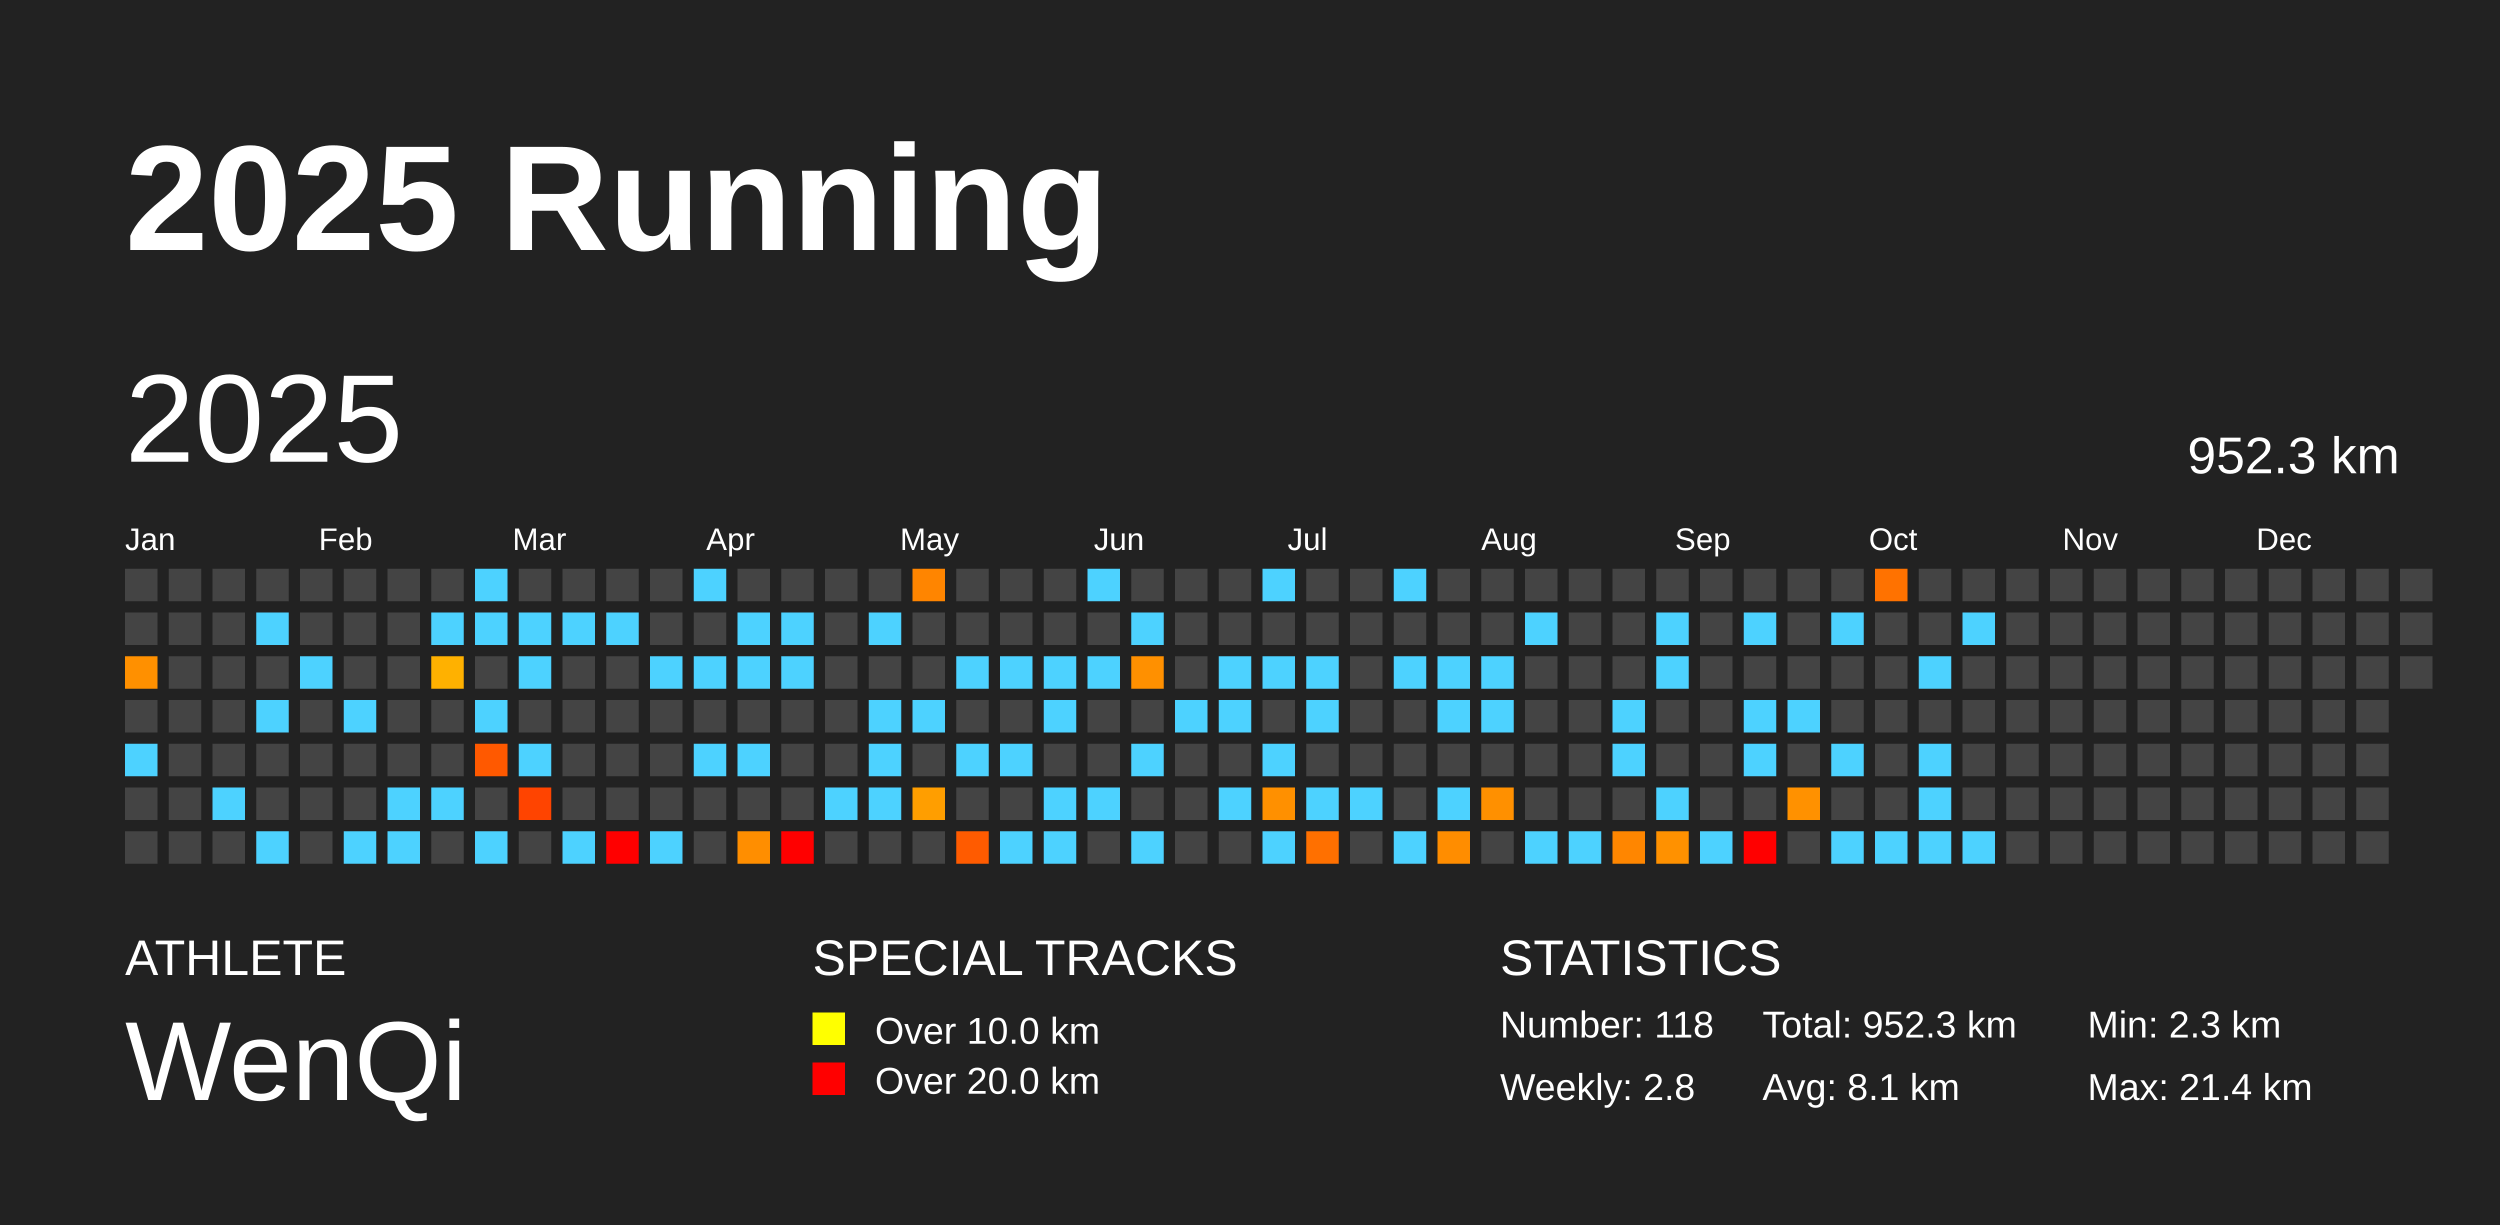
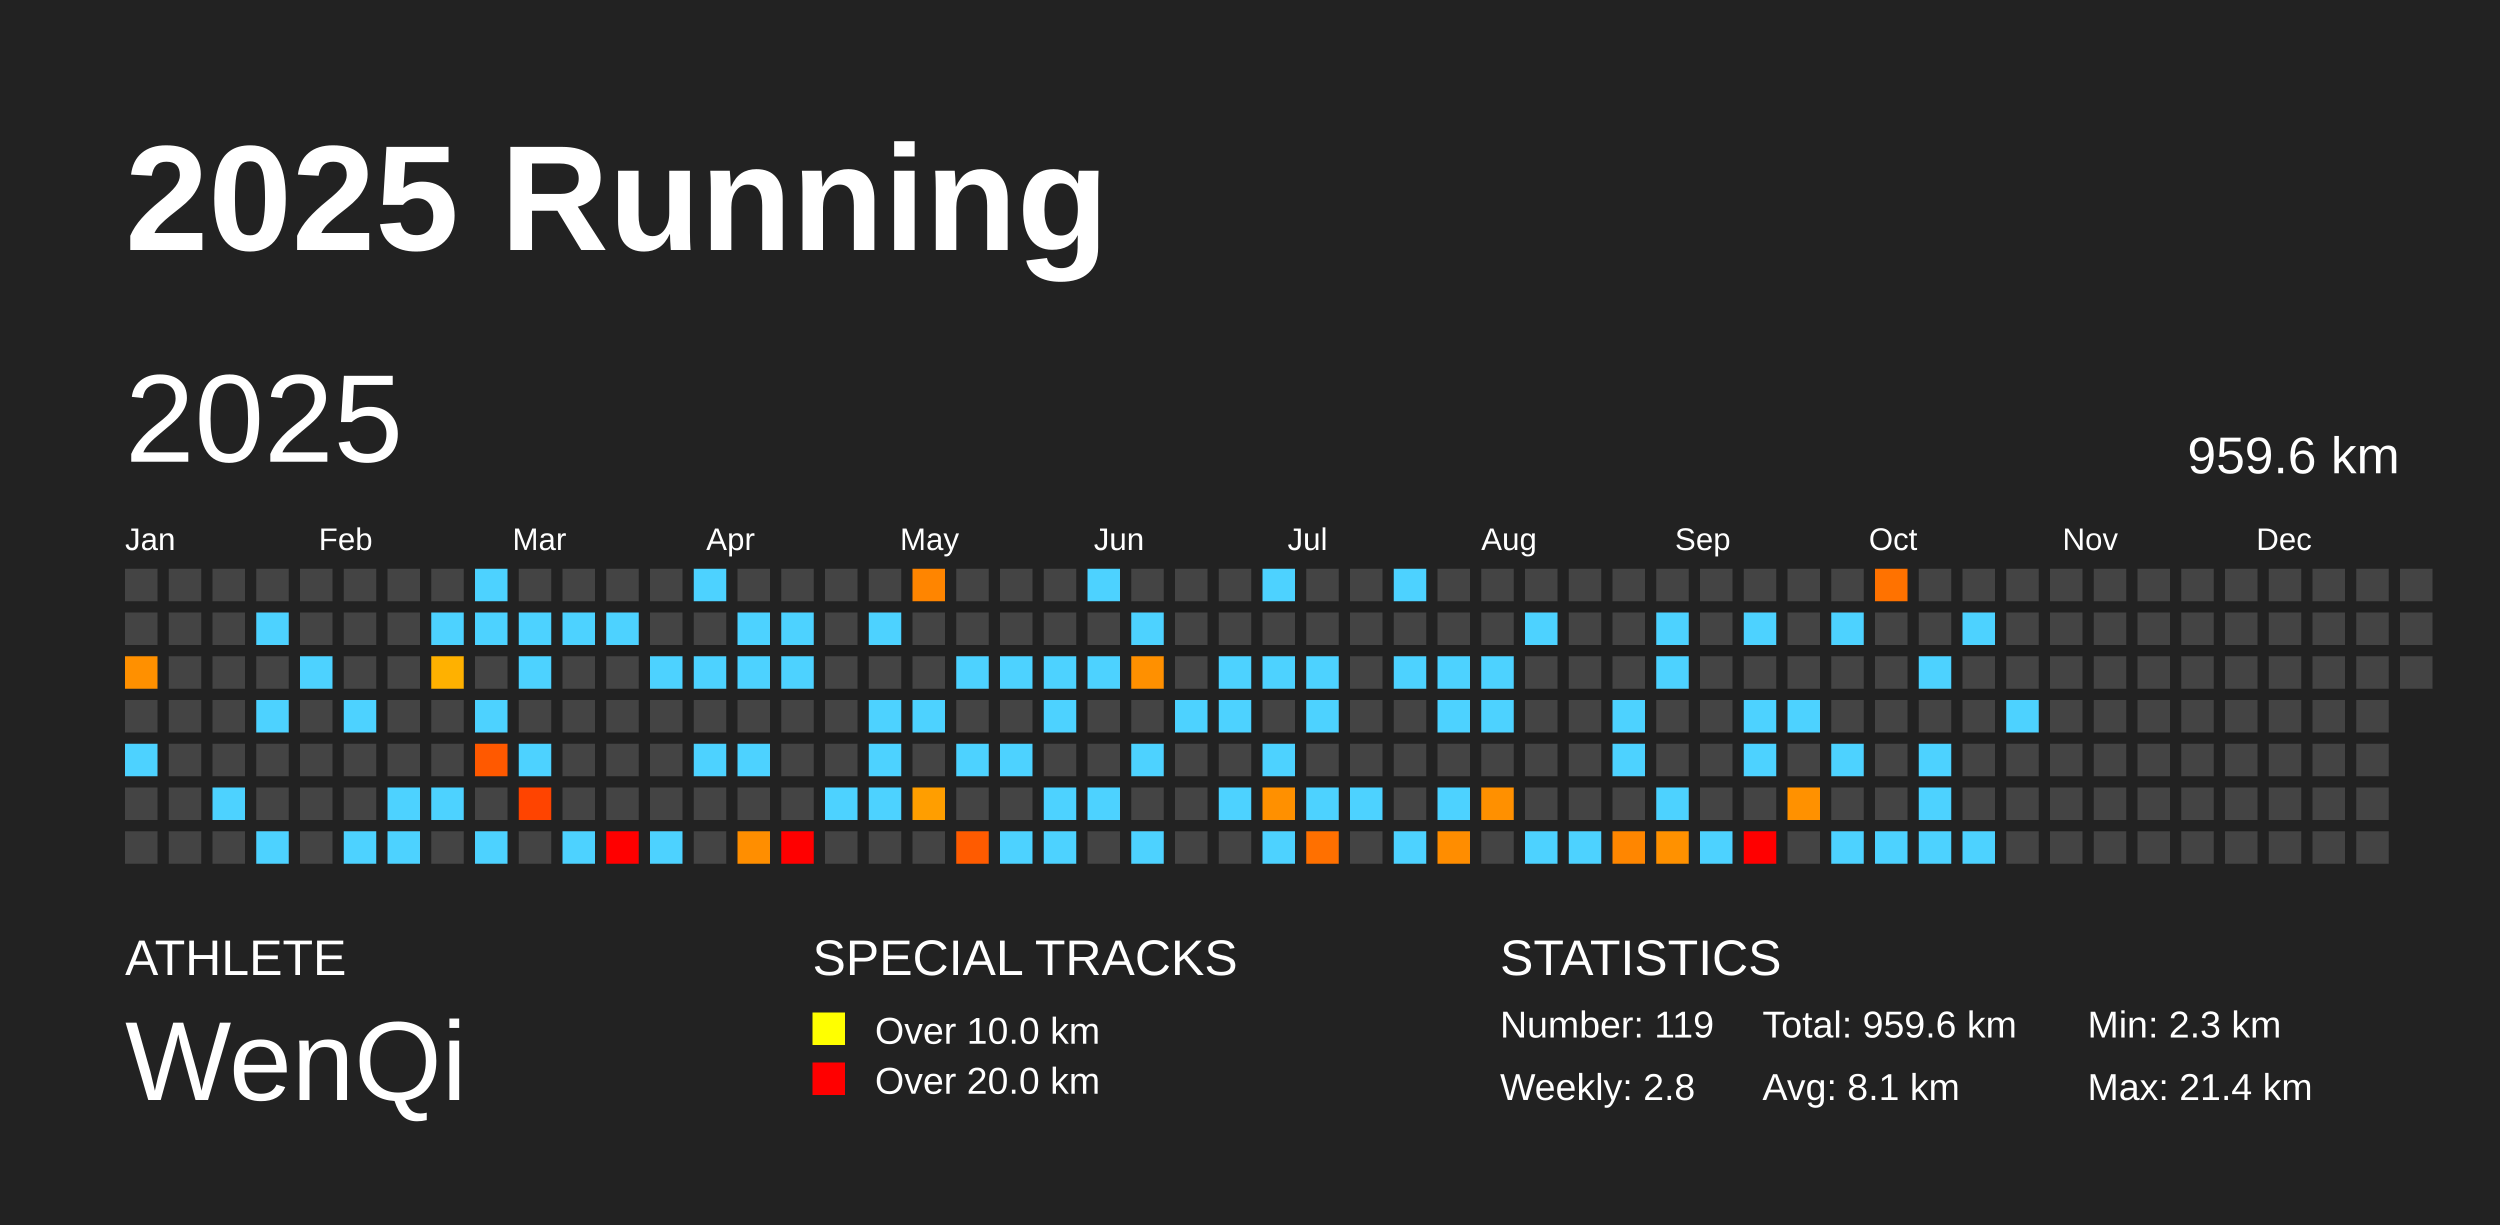
<svg xmlns="http://www.w3.org/2000/svg" baseProfile="full" height="98mm" version="1.1" viewBox="0,0,200,98" width="200mm">
  <defs />
  <rect fill="#222222" height="98" width="200" x="0" y="0" />
  <text fill="#FFFFFF" style="font-size:12px; font-family:Arial; font-weight:bold;" x="10" y="20">2025 Running</text>
  <text fill="#FFFFFF" style="font-size:4px; font-family:Arial" x="10" y="78">ATHLETE</text>
  <text fill="#FFFFFF" style="font-size:9px; font-family:Arial" x="10" y="88">WenQi</text>
  <text fill="#FFFFFF" style="font-size:4px; font-family:Arial" x="65" y="78">SPECIAL TRACKS</text>
  <rect fill="yellow" height="2.6" width="2.6" x="65" y="81" />
  <text fill="#FFFFFF" style="font-size:3px; font-family:Arial" x="70" y="83.5">Over 10.0 km</text>
  <rect fill="red" height="2.6" width="2.6" x="65" y="85" />
  <text fill="#FFFFFF" style="font-size:3px; font-family:Arial" x="70" y="87.5">Over 20.0 km</text>
  <text fill="#FFFFFF" style="font-size:4px; font-family:Arial" x="120" y="78">STATISTICS</text>
-   <text fill="#FFFFFF" style="font-size:3px; font-family:Arial" x="120" y="83">Number: 118</text>
+   <text fill="#FFFFFF" style="font-size:3px; font-family:Arial" x="120" y="83">Number: 119</text>
  <text fill="#FFFFFF" style="font-size:3px; font-family:Arial" x="120" y="88">Weekly: 2.8</text>
-   <text fill="#FFFFFF" style="font-size:3px; font-family:Arial" x="141" y="83">Total: 952.3 km</text>
+   <text fill="#FFFFFF" style="font-size:3px; font-family:Arial" x="141" y="83">Total: 959.6 km</text>
  <text fill="#FFFFFF" style="font-size:3px; font-family:Arial" x="141" y="88">Avg: 8.1 km</text>
  <text fill="#FFFFFF" style="font-size:3px; font-family:Arial" x="167" y="83">Min: 2.3 km</text>
  <text fill="#FFFFFF" style="font-size:3px; font-family:Arial" x="167" y="88">Max: 21.4 km</text>
  <text dominant-baseline="hanging" fill="#FFFFFF" style="font-size:10.0px; font-family:Arial;" x="10" y="30">2025</text>
-   <text dominant-baseline="hanging" fill="#FFFFFF" style="font-size:4.125px; font-family:Arial;" x="175" y="35">952.3 km</text>
+   <text dominant-baseline="hanging" fill="#FFFFFF" style="font-size:4.125px; font-family:Arial;" x="175" y="35">959.6 km</text>
  <text fill="#FFFFFF" style="font-size:2.5px; font-family:Arial" x="10.0" y="44">Jan</text>
  <text fill="#FFFFFF" style="font-size:2.5px; font-family:Arial" x="25.5" y="44">Feb</text>
  <text fill="#FFFFFF" style="font-size:2.5px; font-family:Arial" x="41.0" y="44">Mar</text>
  <text fill="#FFFFFF" style="font-size:2.5px; font-family:Arial" x="56.5" y="44">Apr</text>
  <text fill="#FFFFFF" style="font-size:2.5px; font-family:Arial" x="72.0" y="44">May</text>
  <text fill="#FFFFFF" style="font-size:2.5px; font-family:Arial" x="87.5" y="44">Jun</text>
  <text fill="#FFFFFF" style="font-size:2.5px; font-family:Arial" x="103.0" y="44">Jul</text>
  <text fill="#FFFFFF" style="font-size:2.5px; font-family:Arial" x="118.5" y="44">Aug</text>
  <text fill="#FFFFFF" style="font-size:2.5px; font-family:Arial" x="134.0" y="44">Sep</text>
  <text fill="#FFFFFF" style="font-size:2.5px; font-family:Arial" x="149.5" y="44">Oct</text>
  <text fill="#FFFFFF" style="font-size:2.5px; font-family:Arial" x="165.0" y="44">Nov</text>
  <text fill="#FFFFFF" style="font-size:2.5px; font-family:Arial" x="180.5" y="44">Dec</text>
  <rect fill="#444444" height="2.6" width="2.6" x="10.0" y="45.5" />
  <rect fill="#444444" height="2.6" width="2.6" x="10.0" y="49.0" />
  <rect fill="#ff9000" height="2.6" width="2.6" x="10.0" y="52.5" />
  <rect fill="#444444" height="2.6" width="2.6" x="10.0" y="56.0" />
  <rect fill="#4dd2ff" height="2.6" width="2.6" x="10.0" y="59.5" />
  <rect fill="#444444" height="2.6" width="2.6" x="10.0" y="63.0" />
  <rect fill="#444444" height="2.6" width="2.6" x="10.0" y="66.5" />
  <rect fill="#444444" height="2.6" width="2.6" x="13.5" y="45.5" />
  <rect fill="#444444" height="2.6" width="2.6" x="13.5" y="49.0" />
  <rect fill="#444444" height="2.6" width="2.6" x="13.5" y="52.5" />
  <rect fill="#444444" height="2.6" width="2.6" x="13.5" y="56.0" />
  <rect fill="#444444" height="2.6" width="2.6" x="13.5" y="59.5" />
  <rect fill="#444444" height="2.6" width="2.6" x="13.5" y="63.0" />
  <rect fill="#444444" height="2.6" width="2.6" x="13.5" y="66.5" />
  <rect fill="#444444" height="2.6" width="2.6" x="17.0" y="45.5" />
  <rect fill="#444444" height="2.6" width="2.6" x="17.0" y="49.0" />
  <rect fill="#444444" height="2.6" width="2.6" x="17.0" y="52.5" />
  <rect fill="#444444" height="2.6" width="2.6" x="17.0" y="56.0" />
  <rect fill="#444444" height="2.6" width="2.6" x="17.0" y="59.5" />
  <rect fill="#4dd2ff" height="2.6" width="2.6" x="17.0" y="63.0" />
  <rect fill="#444444" height="2.6" width="2.6" x="17.0" y="66.5" />
  <rect fill="#444444" height="2.6" width="2.6" x="20.5" y="45.5" />
  <rect fill="#4dd2ff" height="2.6" width="2.6" x="20.5" y="49.0" />
  <rect fill="#444444" height="2.6" width="2.6" x="20.5" y="52.5" />
  <rect fill="#4dd2ff" height="2.6" width="2.6" x="20.5" y="56.0" />
  <rect fill="#444444" height="2.6" width="2.6" x="20.5" y="59.5" />
  <rect fill="#444444" height="2.6" width="2.6" x="20.5" y="63.0" />
  <rect fill="#4dd2ff" height="2.6" width="2.6" x="20.5" y="66.5" />
  <rect fill="#444444" height="2.6" width="2.6" x="24.0" y="45.5" />
  <rect fill="#444444" height="2.6" width="2.6" x="24.0" y="49.0" />
  <rect fill="#4dd2ff" height="2.6" width="2.6" x="24.0" y="52.5" />
  <rect fill="#444444" height="2.6" width="2.6" x="24.0" y="56.0" />
  <rect fill="#444444" height="2.6" width="2.6" x="24.0" y="59.5" />
  <rect fill="#444444" height="2.6" width="2.6" x="24.0" y="63.0" />
  <rect fill="#444444" height="2.6" width="2.6" x="24.0" y="66.5" />
  <rect fill="#444444" height="2.6" width="2.6" x="27.5" y="45.5" />
  <rect fill="#444444" height="2.6" width="2.6" x="27.5" y="49.0" />
  <rect fill="#444444" height="2.6" width="2.6" x="27.5" y="52.5" />
  <rect fill="#4dd2ff" height="2.6" width="2.6" x="27.5" y="56.0" />
  <rect fill="#444444" height="2.6" width="2.6" x="27.5" y="59.5" />
  <rect fill="#444444" height="2.6" width="2.6" x="27.5" y="63.0" />
  <rect fill="#4dd2ff" height="2.6" width="2.6" x="27.5" y="66.5" />
  <rect fill="#444444" height="2.6" width="2.6" x="31.0" y="45.5" />
  <rect fill="#444444" height="2.6" width="2.6" x="31.0" y="49.0" />
  <rect fill="#444444" height="2.6" width="2.6" x="31.0" y="52.5" />
  <rect fill="#444444" height="2.6" width="2.6" x="31.0" y="56.0" />
  <rect fill="#444444" height="2.6" width="2.6" x="31.0" y="59.5" />
  <rect fill="#4dd2ff" height="2.6" width="2.6" x="31.0" y="63.0" />
  <rect fill="#4dd2ff" height="2.6" width="2.6" x="31.0" y="66.5" />
  <rect fill="#444444" height="2.6" width="2.6" x="34.5" y="45.5" />
  <rect fill="#4dd2ff" height="2.6" width="2.6" x="34.5" y="49.0" />
  <rect fill="#ffb100" height="2.6" width="2.6" x="34.5" y="52.5" />
  <rect fill="#444444" height="2.6" width="2.6" x="34.5" y="56.0" />
  <rect fill="#444444" height="2.6" width="2.6" x="34.5" y="59.5" />
  <rect fill="#4dd2ff" height="2.6" width="2.6" x="34.5" y="63.0" />
  <rect fill="#444444" height="2.6" width="2.6" x="34.5" y="66.5" />
  <rect fill="#4dd2ff" height="2.6" width="2.6" x="38.0" y="45.5" />
  <rect fill="#4dd2ff" height="2.6" width="2.6" x="38.0" y="49.0" />
  <rect fill="#444444" height="2.6" width="2.6" x="38.0" y="52.5" />
  <rect fill="#4dd2ff" height="2.6" width="2.6" x="38.0" y="56.0" />
  <rect fill="#ff5900" height="2.6" width="2.6" x="38.0" y="59.5" />
  <rect fill="#444444" height="2.6" width="2.6" x="38.0" y="63.0" />
  <rect fill="#4dd2ff" height="2.6" width="2.6" x="38.0" y="66.5" />
  <rect fill="#444444" height="2.6" width="2.6" x="41.5" y="45.5" />
  <rect fill="#4dd2ff" height="2.6" width="2.6" x="41.5" y="49.0" />
  <rect fill="#4dd2ff" height="2.6" width="2.6" x="41.5" y="52.5" />
  <rect fill="#444444" height="2.6" width="2.6" x="41.5" y="56.0" />
  <rect fill="#4dd2ff" height="2.6" width="2.6" x="41.5" y="59.5" />
  <rect fill="#ff4400" height="2.6" width="2.6" x="41.5" y="63.0" />
  <rect fill="#444444" height="2.6" width="2.6" x="41.5" y="66.5" />
  <rect fill="#444444" height="2.6" width="2.6" x="45.0" y="45.5" />
  <rect fill="#4dd2ff" height="2.6" width="2.6" x="45.0" y="49.0" />
  <rect fill="#444444" height="2.6" width="2.6" x="45.0" y="52.5" />
  <rect fill="#444444" height="2.6" width="2.6" x="45.0" y="56.0" />
  <rect fill="#444444" height="2.6" width="2.6" x="45.0" y="59.5" />
  <rect fill="#444444" height="2.6" width="2.6" x="45.0" y="63.0" />
  <rect fill="#4dd2ff" height="2.6" width="2.6" x="45.0" y="66.5" />
  <rect fill="#444444" height="2.6" width="2.6" x="48.5" y="45.5" />
  <rect fill="#4dd2ff" height="2.6" width="2.6" x="48.5" y="49.0" />
  <rect fill="#444444" height="2.6" width="2.6" x="48.5" y="52.5" />
  <rect fill="#444444" height="2.6" width="2.6" x="48.5" y="56.0" />
  <rect fill="#444444" height="2.6" width="2.6" x="48.5" y="59.5" />
  <rect fill="#444444" height="2.6" width="2.6" x="48.5" y="63.0" />
  <rect fill="red" height="2.6" width="2.6" x="48.5" y="66.5" />
  <rect fill="#444444" height="2.6" width="2.6" x="52.0" y="45.5" />
  <rect fill="#444444" height="2.6" width="2.6" x="52.0" y="49.0" />
  <rect fill="#4dd2ff" height="2.6" width="2.6" x="52.0" y="52.5" />
  <rect fill="#444444" height="2.6" width="2.6" x="52.0" y="56.0" />
  <rect fill="#444444" height="2.6" width="2.6" x="52.0" y="59.5" />
  <rect fill="#444444" height="2.6" width="2.6" x="52.0" y="63.0" />
  <rect fill="#4dd2ff" height="2.6" width="2.6" x="52.0" y="66.5" />
  <rect fill="#4dd2ff" height="2.6" width="2.6" x="55.5" y="45.5" />
  <rect fill="#444444" height="2.6" width="2.6" x="55.5" y="49.0" />
  <rect fill="#4dd2ff" height="2.6" width="2.6" x="55.5" y="52.5" />
  <rect fill="#444444" height="2.6" width="2.6" x="55.5" y="56.0" />
  <rect fill="#4dd2ff" height="2.6" width="2.6" x="55.5" y="59.5" />
  <rect fill="#444444" height="2.6" width="2.6" x="55.5" y="63.0" />
  <rect fill="#444444" height="2.6" width="2.6" x="55.5" y="66.5" />
  <rect fill="#444444" height="2.6" width="2.6" x="59.0" y="45.5" />
  <rect fill="#4dd2ff" height="2.6" width="2.6" x="59.0" y="49.0" />
  <rect fill="#4dd2ff" height="2.6" width="2.6" x="59.0" y="52.5" />
  <rect fill="#444444" height="2.6" width="2.6" x="59.0" y="56.0" />
  <rect fill="#4dd2ff" height="2.6" width="2.6" x="59.0" y="59.5" />
  <rect fill="#444444" height="2.6" width="2.6" x="59.0" y="63.0" />
  <rect fill="#ff8e00" height="2.6" width="2.6" x="59.0" y="66.5" />
  <rect fill="#444444" height="2.6" width="2.6" x="62.5" y="45.5" />
  <rect fill="#4dd2ff" height="2.6" width="2.6" x="62.5" y="49.0" />
  <rect fill="#4dd2ff" height="2.6" width="2.6" x="62.5" y="52.5" />
  <rect fill="#444444" height="2.6" width="2.6" x="62.5" y="56.0" />
  <rect fill="#444444" height="2.6" width="2.6" x="62.5" y="59.5" />
  <rect fill="#444444" height="2.6" width="2.6" x="62.5" y="63.0" />
  <rect fill="red" height="2.6" width="2.6" x="62.5" y="66.5" />
  <rect fill="#444444" height="2.6" width="2.6" x="66.0" y="45.5" />
  <rect fill="#444444" height="2.6" width="2.6" x="66.0" y="49.0" />
  <rect fill="#444444" height="2.6" width="2.6" x="66.0" y="52.5" />
  <rect fill="#444444" height="2.6" width="2.6" x="66.0" y="56.0" />
  <rect fill="#444444" height="2.6" width="2.6" x="66.0" y="59.5" />
  <rect fill="#4dd2ff" height="2.6" width="2.6" x="66.0" y="63.0" />
  <rect fill="#444444" height="2.6" width="2.6" x="66.0" y="66.5" />
  <rect fill="#444444" height="2.6" width="2.6" x="69.5" y="45.5" />
  <rect fill="#4dd2ff" height="2.6" width="2.6" x="69.5" y="49.0" />
  <rect fill="#444444" height="2.6" width="2.6" x="69.5" y="52.5" />
  <rect fill="#4dd2ff" height="2.6" width="2.6" x="69.5" y="56.0" />
  <rect fill="#4dd2ff" height="2.6" width="2.6" x="69.5" y="59.5" />
  <rect fill="#4dd2ff" height="2.6" width="2.6" x="69.5" y="63.0" />
  <rect fill="#444444" height="2.6" width="2.6" x="69.5" y="66.5" />
  <rect fill="#ff8500" height="2.6" width="2.6" x="73.0" y="45.5" />
  <rect fill="#444444" height="2.6" width="2.6" x="73.0" y="49.0" />
  <rect fill="#444444" height="2.6" width="2.6" x="73.0" y="52.5" />
  <rect fill="#4dd2ff" height="2.6" width="2.6" x="73.0" y="56.0" />
  <rect fill="#444444" height="2.6" width="2.6" x="73.0" y="59.5" />
  <rect fill="#ff9e00" height="2.6" width="2.6" x="73.0" y="63.0" />
  <rect fill="#444444" height="2.6" width="2.6" x="73.0" y="66.5" />
  <rect fill="#444444" height="2.6" width="2.6" x="76.5" y="45.5" />
  <rect fill="#444444" height="2.6" width="2.6" x="76.5" y="49.0" />
  <rect fill="#4dd2ff" height="2.6" width="2.6" x="76.5" y="52.5" />
  <rect fill="#444444" height="2.6" width="2.6" x="76.5" y="56.0" />
  <rect fill="#4dd2ff" height="2.6" width="2.6" x="76.5" y="59.5" />
  <rect fill="#444444" height="2.6" width="2.6" x="76.5" y="63.0" />
  <rect fill="#ff5b00" height="2.6" width="2.6" x="76.5" y="66.5" />
  <rect fill="#444444" height="2.6" width="2.6" x="80.0" y="45.5" />
  <rect fill="#444444" height="2.6" width="2.6" x="80.0" y="49.0" />
  <rect fill="#4dd2ff" height="2.6" width="2.6" x="80.0" y="52.5" />
  <rect fill="#444444" height="2.6" width="2.6" x="80.0" y="56.0" />
  <rect fill="#4dd2ff" height="2.6" width="2.6" x="80.0" y="59.5" />
  <rect fill="#444444" height="2.6" width="2.6" x="80.0" y="63.0" />
  <rect fill="#4dd2ff" height="2.6" width="2.6" x="80.0" y="66.5" />
  <rect fill="#444444" height="2.6" width="2.6" x="83.5" y="45.5" />
  <rect fill="#444444" height="2.6" width="2.6" x="83.5" y="49.0" />
  <rect fill="#4dd2ff" height="2.6" width="2.6" x="83.5" y="52.5" />
  <rect fill="#4dd2ff" height="2.6" width="2.6" x="83.5" y="56.0" />
  <rect fill="#444444" height="2.6" width="2.6" x="83.5" y="59.5" />
  <rect fill="#4dd2ff" height="2.6" width="2.6" x="83.5" y="63.0" />
  <rect fill="#4dd2ff" height="2.6" width="2.6" x="83.5" y="66.5" />
  <rect fill="#4dd2ff" height="2.6" width="2.6" x="87.0" y="45.5" />
  <rect fill="#444444" height="2.6" width="2.6" x="87.0" y="49.0" />
  <rect fill="#4dd2ff" height="2.6" width="2.6" x="87.0" y="52.5" />
  <rect fill="#444444" height="2.6" width="2.6" x="87.0" y="56.0" />
  <rect fill="#444444" height="2.6" width="2.6" x="87.0" y="59.5" />
  <rect fill="#4dd2ff" height="2.6" width="2.6" x="87.0" y="63.0" />
  <rect fill="#444444" height="2.6" width="2.6" x="87.0" y="66.5" />
  <rect fill="#444444" height="2.6" width="2.6" x="90.5" y="45.5" />
  <rect fill="#4dd2ff" height="2.6" width="2.6" x="90.5" y="49.0" />
  <rect fill="#ff9000" height="2.6" width="2.6" x="90.5" y="52.5" />
  <rect fill="#444444" height="2.6" width="2.6" x="90.5" y="56.0" />
  <rect fill="#4dd2ff" height="2.6" width="2.6" x="90.5" y="59.5" />
  <rect fill="#444444" height="2.6" width="2.6" x="90.5" y="63.0" />
  <rect fill="#4dd2ff" height="2.6" width="2.6" x="90.5" y="66.5" />
  <rect fill="#444444" height="2.6" width="2.6" x="94.0" y="45.5" />
  <rect fill="#444444" height="2.6" width="2.6" x="94.0" y="49.0" />
  <rect fill="#444444" height="2.6" width="2.6" x="94.0" y="52.5" />
  <rect fill="#4dd2ff" height="2.6" width="2.6" x="94.0" y="56.0" />
  <rect fill="#444444" height="2.6" width="2.6" x="94.0" y="59.5" />
  <rect fill="#444444" height="2.6" width="2.6" x="94.0" y="63.0" />
  <rect fill="#444444" height="2.6" width="2.6" x="94.0" y="66.5" />
  <rect fill="#444444" height="2.6" width="2.6" x="97.5" y="45.5" />
  <rect fill="#444444" height="2.6" width="2.6" x="97.5" y="49.0" />
  <rect fill="#4dd2ff" height="2.6" width="2.6" x="97.5" y="52.5" />
  <rect fill="#4dd2ff" height="2.6" width="2.6" x="97.5" y="56.0" />
  <rect fill="#444444" height="2.6" width="2.6" x="97.5" y="59.5" />
  <rect fill="#4dd2ff" height="2.6" width="2.6" x="97.5" y="63.0" />
  <rect fill="#444444" height="2.6" width="2.6" x="97.5" y="66.5" />
  <rect fill="#4dd2ff" height="2.6" width="2.6" x="101.0" y="45.5" />
  <rect fill="#444444" height="2.6" width="2.6" x="101.0" y="49.0" />
  <rect fill="#4dd2ff" height="2.6" width="2.6" x="101.0" y="52.5" />
  <rect fill="#444444" height="2.6" width="2.6" x="101.0" y="56.0" />
  <rect fill="#4dd2ff" height="2.6" width="2.6" x="101.0" y="59.5" />
  <rect fill="#ff9000" height="2.6" width="2.6" x="101.0" y="63.0" />
  <rect fill="#4dd2ff" height="2.6" width="2.6" x="101.0" y="66.5" />
  <rect fill="#444444" height="2.6" width="2.6" x="104.5" y="45.5" />
  <rect fill="#444444" height="2.6" width="2.6" x="104.5" y="49.0" />
  <rect fill="#4dd2ff" height="2.6" width="2.6" x="104.5" y="52.5" />
  <rect fill="#4dd2ff" height="2.6" width="2.6" x="104.5" y="56.0" />
  <rect fill="#444444" height="2.6" width="2.6" x="104.5" y="59.5" />
  <rect fill="#4dd2ff" height="2.6" width="2.6" x="104.5" y="63.0" />
  <rect fill="#ff7000" height="2.6" width="2.6" x="104.5" y="66.5" />
  <rect fill="#444444" height="2.6" width="2.6" x="108.0" y="45.5" />
  <rect fill="#444444" height="2.6" width="2.6" x="108.0" y="49.0" />
  <rect fill="#444444" height="2.6" width="2.6" x="108.0" y="52.5" />
  <rect fill="#444444" height="2.6" width="2.6" x="108.0" y="56.0" />
  <rect fill="#444444" height="2.6" width="2.6" x="108.0" y="59.5" />
  <rect fill="#4dd2ff" height="2.6" width="2.6" x="108.0" y="63.0" />
  <rect fill="#444444" height="2.6" width="2.6" x="108.0" y="66.5" />
  <rect fill="#4dd2ff" height="2.6" width="2.6" x="111.5" y="45.5" />
  <rect fill="#444444" height="2.6" width="2.6" x="111.5" y="49.0" />
  <rect fill="#4dd2ff" height="2.6" width="2.6" x="111.5" y="52.5" />
  <rect fill="#444444" height="2.6" width="2.6" x="111.5" y="56.0" />
  <rect fill="#444444" height="2.6" width="2.6" x="111.5" y="59.5" />
  <rect fill="#444444" height="2.6" width="2.6" x="111.5" y="63.0" />
  <rect fill="#4dd2ff" height="2.6" width="2.6" x="111.5" y="66.5" />
  <rect fill="#444444" height="2.6" width="2.6" x="115.0" y="45.5" />
  <rect fill="#444444" height="2.6" width="2.6" x="115.0" y="49.0" />
  <rect fill="#4dd2ff" height="2.6" width="2.6" x="115.0" y="52.5" />
  <rect fill="#4dd2ff" height="2.6" width="2.6" x="115.0" y="56.0" />
  <rect fill="#444444" height="2.6" width="2.6" x="115.0" y="59.5" />
  <rect fill="#4dd2ff" height="2.6" width="2.6" x="115.0" y="63.0" />
  <rect fill="#ff8d00" height="2.6" width="2.6" x="115.0" y="66.5" />
  <rect fill="#444444" height="2.6" width="2.6" x="118.5" y="45.5" />
  <rect fill="#444444" height="2.6" width="2.6" x="118.5" y="49.0" />
  <rect fill="#4dd2ff" height="2.6" width="2.6" x="118.5" y="52.5" />
  <rect fill="#4dd2ff" height="2.6" width="2.6" x="118.5" y="56.0" />
  <rect fill="#444444" height="2.6" width="2.6" x="118.5" y="59.5" />
  <rect fill="#ff9000" height="2.6" width="2.6" x="118.5" y="63.0" />
  <rect fill="#444444" height="2.6" width="2.6" x="118.5" y="66.5" />
  <rect fill="#444444" height="2.6" width="2.6" x="122.0" y="45.5" />
  <rect fill="#4dd2ff" height="2.6" width="2.6" x="122.0" y="49.0" />
  <rect fill="#444444" height="2.6" width="2.6" x="122.0" y="52.5" />
  <rect fill="#444444" height="2.6" width="2.6" x="122.0" y="56.0" />
  <rect fill="#444444" height="2.6" width="2.6" x="122.0" y="59.5" />
  <rect fill="#444444" height="2.6" width="2.6" x="122.0" y="63.0" />
  <rect fill="#4dd2ff" height="2.6" width="2.6" x="122.0" y="66.5" />
  <rect fill="#444444" height="2.6" width="2.6" x="125.5" y="45.5" />
  <rect fill="#444444" height="2.6" width="2.6" x="125.5" y="49.0" />
  <rect fill="#444444" height="2.6" width="2.6" x="125.5" y="52.5" />
  <rect fill="#444444" height="2.6" width="2.6" x="125.5" y="56.0" />
  <rect fill="#444444" height="2.6" width="2.6" x="125.5" y="59.5" />
  <rect fill="#444444" height="2.6" width="2.6" x="125.5" y="63.0" />
  <rect fill="#4dd2ff" height="2.6" width="2.6" x="125.5" y="66.5" />
  <rect fill="#444444" height="2.6" width="2.6" x="129.0" y="45.5" />
  <rect fill="#444444" height="2.6" width="2.6" x="129.0" y="49.0" />
  <rect fill="#444444" height="2.6" width="2.6" x="129.0" y="52.5" />
  <rect fill="#4dd2ff" height="2.6" width="2.6" x="129.0" y="56.0" />
  <rect fill="#4dd2ff" height="2.6" width="2.6" x="129.0" y="59.5" />
  <rect fill="#444444" height="2.6" width="2.6" x="129.0" y="63.0" />
  <rect fill="#ff8600" height="2.6" width="2.6" x="129.0" y="66.5" />
  <rect fill="#444444" height="2.6" width="2.6" x="132.5" y="45.5" />
  <rect fill="#4dd2ff" height="2.6" width="2.6" x="132.5" y="49.0" />
  <rect fill="#4dd2ff" height="2.6" width="2.6" x="132.5" y="52.5" />
  <rect fill="#444444" height="2.6" width="2.6" x="132.5" y="56.0" />
  <rect fill="#444444" height="2.6" width="2.6" x="132.5" y="59.5" />
  <rect fill="#4dd2ff" height="2.6" width="2.6" x="132.5" y="63.0" />
  <rect fill="#ff9100" height="2.6" width="2.6" x="132.5" y="66.5" />
  <rect fill="#444444" height="2.6" width="2.6" x="136.0" y="45.5" />
  <rect fill="#444444" height="2.6" width="2.6" x="136.0" y="49.0" />
  <rect fill="#444444" height="2.6" width="2.6" x="136.0" y="52.5" />
  <rect fill="#444444" height="2.6" width="2.6" x="136.0" y="56.0" />
  <rect fill="#444444" height="2.6" width="2.6" x="136.0" y="59.5" />
  <rect fill="#444444" height="2.6" width="2.6" x="136.0" y="63.0" />
  <rect fill="#4dd2ff" height="2.6" width="2.6" x="136.0" y="66.5" />
  <rect fill="#444444" height="2.6" width="2.6" x="139.5" y="45.5" />
  <rect fill="#4dd2ff" height="2.6" width="2.6" x="139.5" y="49.0" />
  <rect fill="#444444" height="2.6" width="2.6" x="139.5" y="52.5" />
  <rect fill="#4dd2ff" height="2.6" width="2.6" x="139.5" y="56.0" />
  <rect fill="#4dd2ff" height="2.6" width="2.6" x="139.5" y="59.5" />
  <rect fill="#444444" height="2.6" width="2.6" x="139.5" y="63.0" />
  <rect fill="red" height="2.6" width="2.6" x="139.5" y="66.5" />
  <rect fill="#444444" height="2.6" width="2.6" x="143.0" y="45.5" />
  <rect fill="#444444" height="2.6" width="2.6" x="143.0" y="49.0" />
  <rect fill="#444444" height="2.6" width="2.6" x="143.0" y="52.5" />
  <rect fill="#4dd2ff" height="2.6" width="2.6" x="143.0" y="56.0" />
  <rect fill="#444444" height="2.6" width="2.6" x="143.0" y="59.5" />
  <rect fill="#ff9100" height="2.6" width="2.6" x="143.0" y="63.0" />
  <rect fill="#444444" height="2.6" width="2.6" x="143.0" y="66.5" />
  <rect fill="#444444" height="2.6" width="2.6" x="146.5" y="45.5" />
  <rect fill="#4dd2ff" height="2.6" width="2.6" x="146.5" y="49.0" />
  <rect fill="#444444" height="2.6" width="2.6" x="146.5" y="52.5" />
  <rect fill="#444444" height="2.6" width="2.6" x="146.5" y="56.0" />
  <rect fill="#4dd2ff" height="2.6" width="2.6" x="146.5" y="59.5" />
  <rect fill="#444444" height="2.6" width="2.6" x="146.5" y="63.0" />
  <rect fill="#4dd2ff" height="2.6" width="2.6" x="146.5" y="66.5" />
  <rect fill="#ff7200" height="2.6" width="2.6" x="150.0" y="45.5" />
  <rect fill="#444444" height="2.6" width="2.6" x="150.0" y="49.0" />
  <rect fill="#444444" height="2.6" width="2.6" x="150.0" y="52.5" />
  <rect fill="#444444" height="2.6" width="2.6" x="150.0" y="56.0" />
  <rect fill="#444444" height="2.6" width="2.6" x="150.0" y="59.5" />
  <rect fill="#444444" height="2.6" width="2.6" x="150.0" y="63.0" />
  <rect fill="#4dd2ff" height="2.6" width="2.6" x="150.0" y="66.5" />
  <rect fill="#444444" height="2.6" width="2.6" x="153.5" y="45.5" />
  <rect fill="#444444" height="2.6" width="2.6" x="153.5" y="49.0" />
  <rect fill="#4dd2ff" height="2.6" width="2.6" x="153.5" y="52.5" />
  <rect fill="#444444" height="2.6" width="2.6" x="153.5" y="56.0" />
  <rect fill="#4dd2ff" height="2.6" width="2.6" x="153.5" y="59.5" />
  <rect fill="#4dd2ff" height="2.6" width="2.6" x="153.5" y="63.0" />
  <rect fill="#4dd2ff" height="2.6" width="2.6" x="153.5" y="66.5" />
  <rect fill="#444444" height="2.6" width="2.6" x="157.0" y="45.5" />
  <rect fill="#4dd2ff" height="2.6" width="2.6" x="157.0" y="49.0" />
  <rect fill="#444444" height="2.6" width="2.6" x="157.0" y="52.5" />
  <rect fill="#444444" height="2.6" width="2.6" x="157.0" y="56.0" />
  <rect fill="#444444" height="2.6" width="2.6" x="157.0" y="59.5" />
  <rect fill="#444444" height="2.6" width="2.6" x="157.0" y="63.0" />
  <rect fill="#4dd2ff" height="2.6" width="2.6" x="157.0" y="66.5" />
  <rect fill="#444444" height="2.6" width="2.6" x="160.5" y="45.5" />
  <rect fill="#444444" height="2.6" width="2.6" x="160.5" y="49.0" />
  <rect fill="#444444" height="2.6" width="2.6" x="160.5" y="52.5" />
-   <rect fill="#444444" height="2.6" width="2.6" x="160.5" y="56.0" />
+   <rect fill="#4dd2ff" height="2.6" width="2.6" x="160.5" y="56.0" />
  <rect fill="#444444" height="2.6" width="2.6" x="160.5" y="59.5" />
  <rect fill="#444444" height="2.6" width="2.6" x="160.5" y="63.0" />
  <rect fill="#444444" height="2.6" width="2.6" x="160.5" y="66.5" />
  <rect fill="#444444" height="2.6" width="2.6" x="164.0" y="45.5" />
  <rect fill="#444444" height="2.6" width="2.6" x="164.0" y="49.0" />
  <rect fill="#444444" height="2.6" width="2.6" x="164.0" y="52.5" />
  <rect fill="#444444" height="2.6" width="2.6" x="164.0" y="56.0" />
  <rect fill="#444444" height="2.6" width="2.6" x="164.0" y="59.5" />
  <rect fill="#444444" height="2.6" width="2.6" x="164.0" y="63.0" />
  <rect fill="#444444" height="2.6" width="2.6" x="164.0" y="66.5" />
  <rect fill="#444444" height="2.6" width="2.6" x="167.5" y="45.5" />
  <rect fill="#444444" height="2.6" width="2.6" x="167.5" y="49.0" />
  <rect fill="#444444" height="2.6" width="2.6" x="167.5" y="52.5" />
  <rect fill="#444444" height="2.6" width="2.6" x="167.5" y="56.0" />
  <rect fill="#444444" height="2.6" width="2.6" x="167.5" y="59.5" />
  <rect fill="#444444" height="2.6" width="2.6" x="167.5" y="63.0" />
  <rect fill="#444444" height="2.6" width="2.6" x="167.5" y="66.5" />
  <rect fill="#444444" height="2.6" width="2.6" x="171.0" y="45.5" />
  <rect fill="#444444" height="2.6" width="2.6" x="171.0" y="49.0" />
  <rect fill="#444444" height="2.6" width="2.6" x="171.0" y="52.5" />
  <rect fill="#444444" height="2.6" width="2.6" x="171.0" y="56.0" />
  <rect fill="#444444" height="2.6" width="2.6" x="171.0" y="59.5" />
  <rect fill="#444444" height="2.6" width="2.6" x="171.0" y="63.0" />
  <rect fill="#444444" height="2.6" width="2.6" x="171.0" y="66.5" />
  <rect fill="#444444" height="2.6" width="2.6" x="174.5" y="45.5" />
  <rect fill="#444444" height="2.6" width="2.6" x="174.5" y="49.0" />
  <rect fill="#444444" height="2.6" width="2.6" x="174.5" y="52.5" />
  <rect fill="#444444" height="2.6" width="2.6" x="174.5" y="56.0" />
  <rect fill="#444444" height="2.6" width="2.6" x="174.5" y="59.5" />
  <rect fill="#444444" height="2.6" width="2.6" x="174.5" y="63.0" />
  <rect fill="#444444" height="2.6" width="2.6" x="174.5" y="66.5" />
  <rect fill="#444444" height="2.6" width="2.6" x="178.0" y="45.5" />
  <rect fill="#444444" height="2.6" width="2.6" x="178.0" y="49.0" />
  <rect fill="#444444" height="2.6" width="2.6" x="178.0" y="52.5" />
  <rect fill="#444444" height="2.6" width="2.6" x="178.0" y="56.0" />
  <rect fill="#444444" height="2.6" width="2.6" x="178.0" y="59.5" />
  <rect fill="#444444" height="2.6" width="2.6" x="178.0" y="63.0" />
  <rect fill="#444444" height="2.6" width="2.6" x="178.0" y="66.5" />
  <rect fill="#444444" height="2.6" width="2.6" x="181.5" y="45.5" />
  <rect fill="#444444" height="2.6" width="2.6" x="181.5" y="49.0" />
  <rect fill="#444444" height="2.6" width="2.6" x="181.5" y="52.5" />
  <rect fill="#444444" height="2.6" width="2.6" x="181.5" y="56.0" />
  <rect fill="#444444" height="2.6" width="2.6" x="181.5" y="59.5" />
  <rect fill="#444444" height="2.6" width="2.6" x="181.5" y="63.0" />
  <rect fill="#444444" height="2.6" width="2.6" x="181.5" y="66.5" />
  <rect fill="#444444" height="2.6" width="2.6" x="185.0" y="45.5" />
  <rect fill="#444444" height="2.6" width="2.6" x="185.0" y="49.0" />
  <rect fill="#444444" height="2.6" width="2.6" x="185.0" y="52.5" />
  <rect fill="#444444" height="2.6" width="2.6" x="185.0" y="56.0" />
  <rect fill="#444444" height="2.6" width="2.6" x="185.0" y="59.5" />
  <rect fill="#444444" height="2.6" width="2.6" x="185.0" y="63.0" />
  <rect fill="#444444" height="2.6" width="2.6" x="185.0" y="66.5" />
  <rect fill="#444444" height="2.6" width="2.6" x="188.5" y="45.5" />
  <rect fill="#444444" height="2.6" width="2.6" x="188.5" y="49.0" />
  <rect fill="#444444" height="2.6" width="2.6" x="188.5" y="52.5" />
  <rect fill="#444444" height="2.6" width="2.6" x="188.5" y="56.0" />
  <rect fill="#444444" height="2.6" width="2.6" x="188.5" y="59.5" />
  <rect fill="#444444" height="2.6" width="2.6" x="188.5" y="63.0" />
  <rect fill="#444444" height="2.6" width="2.6" x="188.5" y="66.5" />
  <rect fill="#444444" height="2.6" width="2.6" x="192.0" y="45.5" />
  <rect fill="#444444" height="2.6" width="2.6" x="192.0" y="49.0" />
  <rect fill="#444444" height="2.6" width="2.6" x="192.0" y="52.5" />
</svg>
